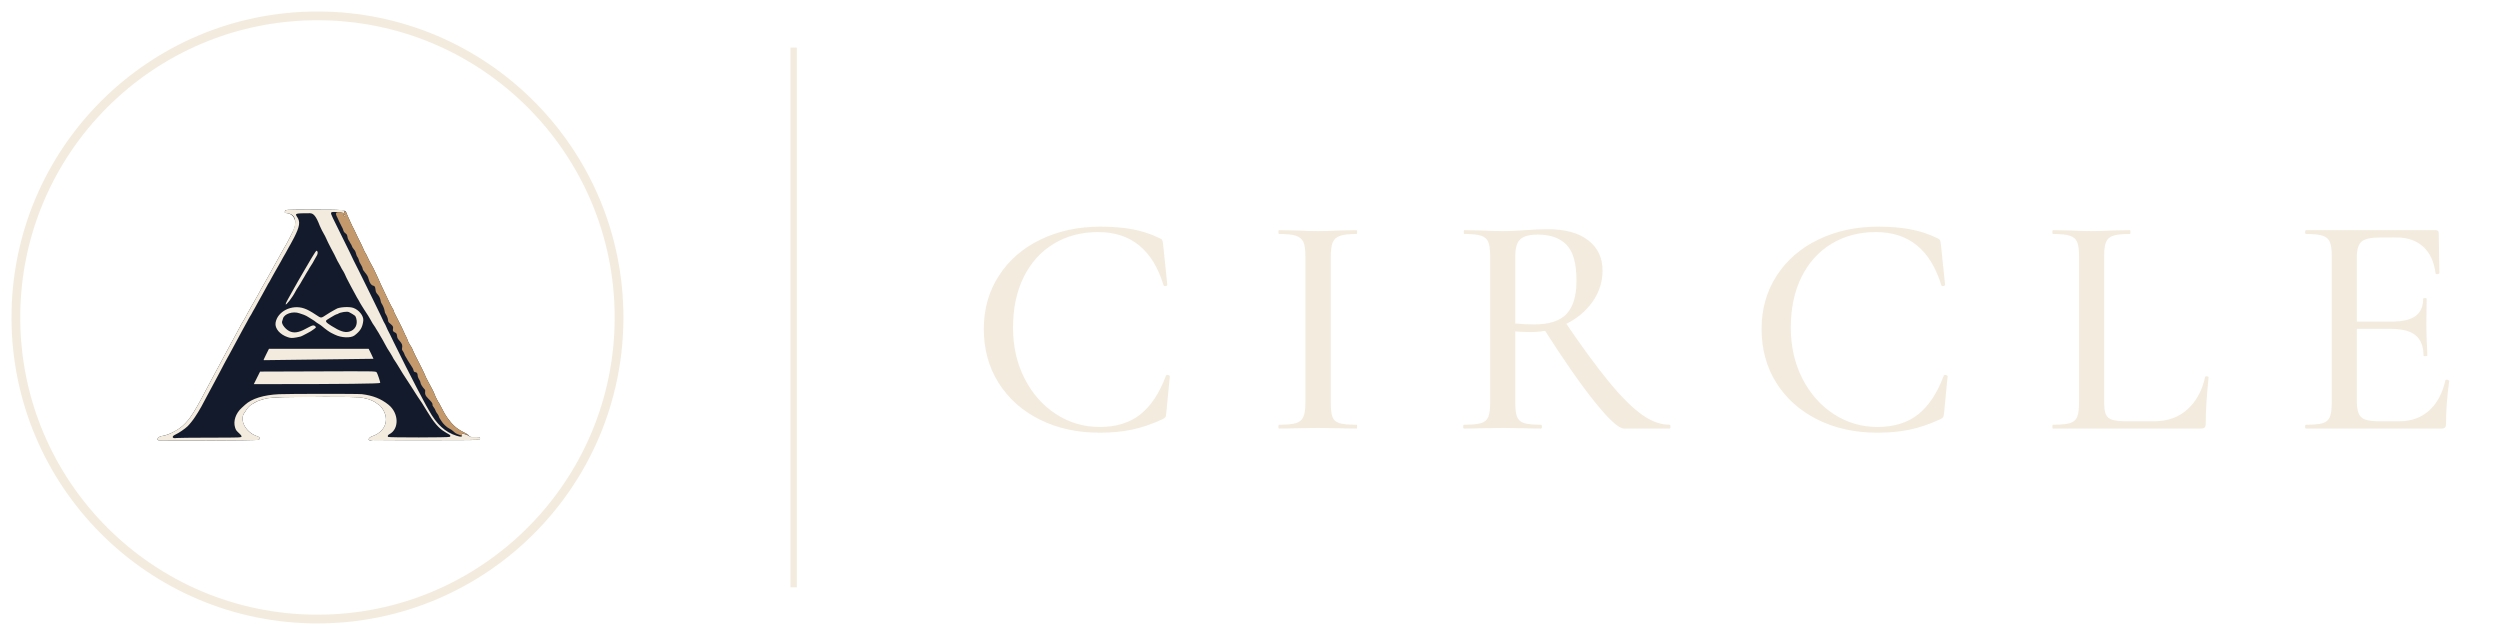
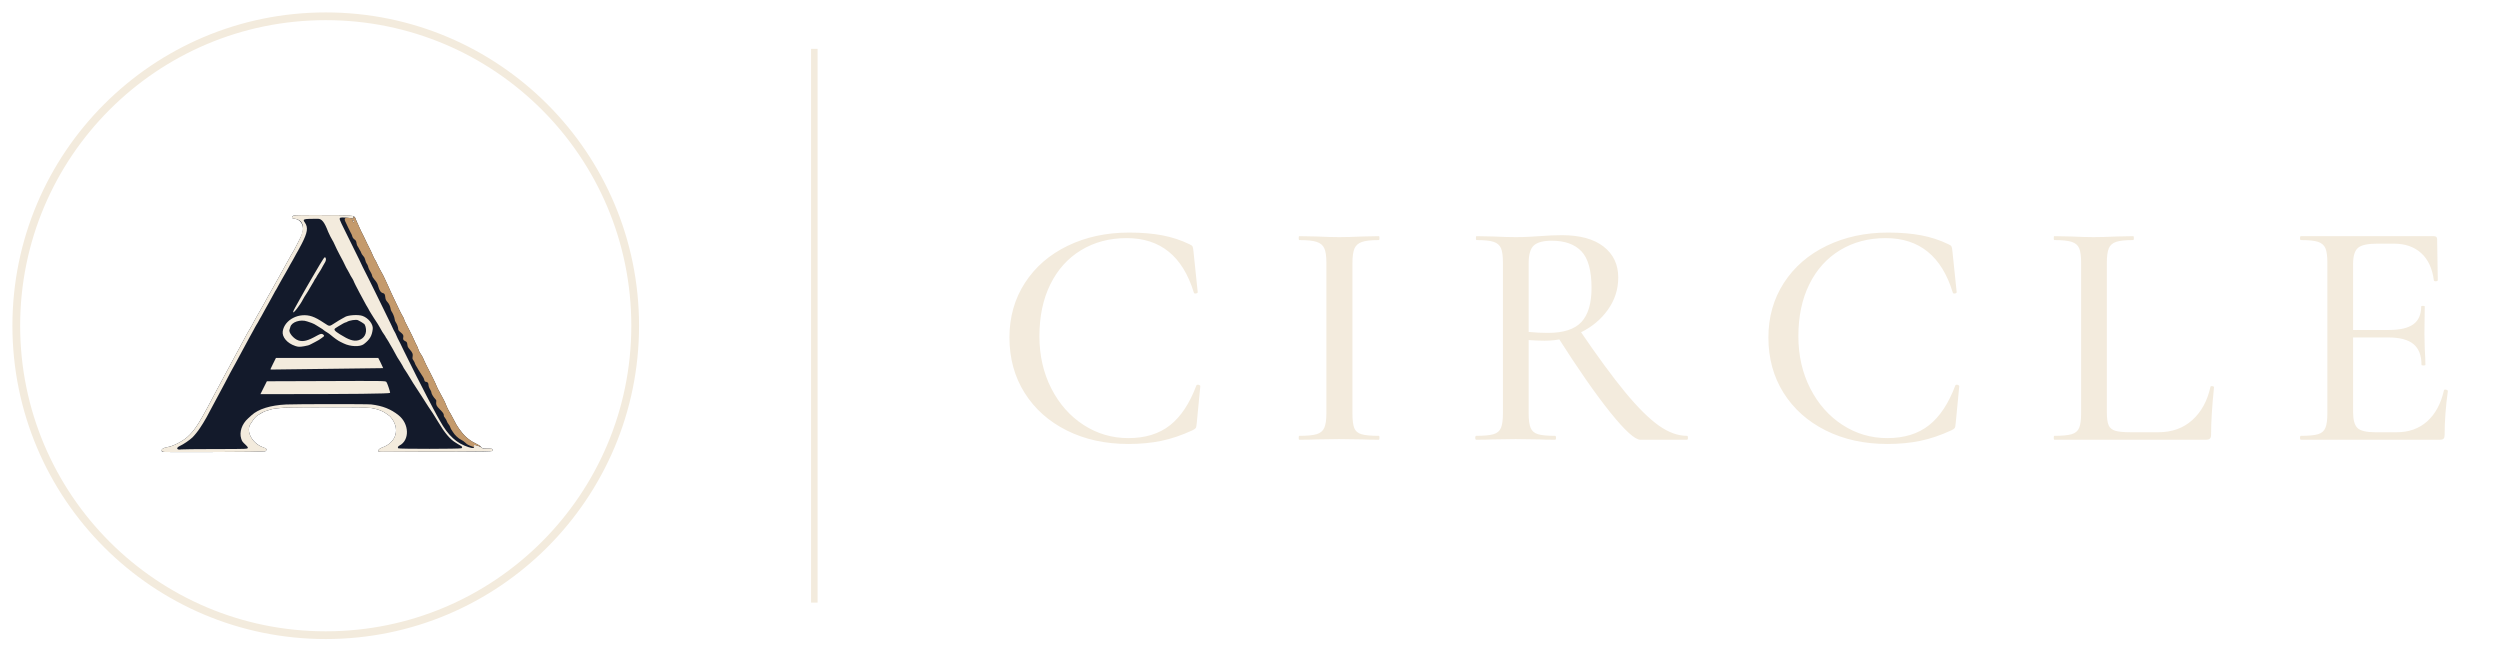
- <svg xmlns="http://www.w3.org/2000/svg" viewBox="44 60 315 80" role="img" aria-label="A Circle">
-   <circle cx="84" cy="100" r="38" fill="none" stroke="#F3EBDD" stroke-width="1.1" />
+ <svg xmlns="http://www.w3.org/2000/svg" viewBox="44 60 307 80" role="img" aria-label="A Circle">
+   <circle cx="84" cy="100" r="38" fill="none" stroke="#F3EBDD" stroke-width="0.95" />
  <g transform="matrix(0.0397 0 0 0.0397 53.750 81.681)">
    <path fill="#131A2B" d="M266.2,852.0C258.6,851.6 255.7,851.1 255.0,850.0C251.6,844.7 259.1,838.9 272.1,836.9C289.5,834.2 318.3,819.6 334.3,805.3C357.7,784.4 372.0,761.6 424.7,660.5C436.3,638.3 469.2,577.2 475.0,567.0C477.0,563.4 483.1,552.2 488.5,542.0C493.9,531.8 501.4,518.0 505.2,511.3C508.9,504.5 512.0,498.8 512.0,498.5C512.0,497.5 526.1,472.6 529.1,468.3C530.7,466.1 532.9,462.2 534.0,459.8C535.7,456.0 542.4,443.7 553.2,424.6C555.0,421.3 558.9,414.6 561.9,409.6C568.0,399.2 582.4,373.2 583.2,371.0C583.7,369.6 589.2,360.0 598.1,345.0C604.2,334.6 614.3,316.4 626.8,293.5C633.6,280.9 641.6,266.4 644.5,261.5C647.3,256.6 651.6,248.9 654.0,244.5C656.4,240.1 659.5,234.7 661.0,232.5C662.5,230.3 664.0,227.7 664.4,226.6C664.7,225.6 669.7,216.1 675.4,205.5C691.0,176.7 694.1,165.0 690.0,151.0C686.5,139.3 677.1,131.6 664.5,130.3C658.3,129.6 657.1,128.4 658.8,124.5C661.3,119.1 660.2,119.2 731.5,119.1C850.2,119.1 850.9,119.2 854.4,131.0C855.2,133.5 857.7,139.4 860.0,144.0C862.4,148.7 865.4,155.4 866.7,159.0C868.1,162.6 870.4,167.5 871.8,170.0C873.3,172.5 876.6,179.0 879.2,184.5C886.1,199.5 893.7,214.9 896.4,220.0C899.4,225.4 904.7,236.9 908.9,246.8C910.6,250.8 913.3,256.0 914.9,258.3C916.6,260.6 918.8,265.0 919.9,268.0C921.7,272.8 929.6,287.9 939.9,306.2C941.6,309.3 945.5,317.6 948.6,324.6C951.6,331.6 954.5,337.9 955.0,338.5C955.5,339.1 957.1,342.8 958.6,346.6C960.0,350.4 962.0,354.9 963.0,356.5C964.0,358.1 968.7,368.1 973.4,378.5C984.8,403.4 997.4,428.8 1001.1,434.2C1002.7,436.6 1004.3,440.1 1004.6,442.1C1004.9,444.1 1006.3,447.5 1007.6,449.6C1008.8,451.8 1012.3,458.4 1015.2,464.5C1020.2,474.9 1023.3,481.1 1029.3,492.5C1030.8,495.2 1033.9,502.0 1036.2,507.5C1038.5,513.0 1041.7,519.6 1043.3,522.2C1044.8,524.8 1047.2,530.3 1048.4,534.4C1049.7,538.5 1052.1,543.6 1053.8,545.7C1057.4,550.3 1063.4,561.2 1064.9,566.0C1065.9,569.3 1074.7,586.9 1090.7,618.0C1094.3,624.9 1098.4,633.4 1100.0,637.0C1101.5,640.6 1104.2,646.8 1106.0,650.9C1107.7,654.9 1111.7,662.6 1114.7,667.9C1117.8,673.2 1121.0,679.1 1121.8,681.0C1122.6,682.9 1125.0,687.4 1127.1,691.0C1129.2,694.6 1132.3,701.4 1134.0,706.2C1136.5,713.3 1144.8,729.5 1148.0,733.5C1148.4,734.0 1151.7,740.0 1155.1,746.8C1166.0,767.8 1166.8,769.2 1174.3,780.0C1189.1,801.3 1203.7,814.6 1223.6,824.4C1234.3,829.7 1238.6,832.4 1242.1,836.2C1246.7,841.0 1246.7,841.0 1260.8,841.0C1275.6,841.0 1278.0,841.7 1278.0,845.9C1278.0,850.4 1278.3,850.4 1211.6,850.8C1104.9,851.3 944.8,851.1 941.9,850.5C940.3,850.1 936.6,850.4 933.6,851.1C919.6,854.2 922.3,843.1 936.6,838.1C981.4,822.5 993.0,778.5 961.8,742.8C960.5,741.4 957.5,739.0 955.0,737.5C952.5,736.0 949.5,733.9 948.3,732.8C943.5,728.4 927.1,721.2 917.0,719.0C914.0,718.4 909.9,717.4 908.0,717.0C894.2,713.5 867.5,713.1 694.0,713.9C634.7,714.2 604.9,716.1 592.5,720.4C590.3,721.2 584.9,722.8 580.6,724.0C573.1,726.0 566.7,729.2 552.9,737.5C547.0,741.1 538.5,750.1 535.5,756.0C534.5,757.9 532.4,761.1 530.8,763.1C513.3,784.9 532.4,823.8 567.0,837.0C579.6,841.8 581.0,843.3 577.1,848.1C575.4,850.2 574.6,850.4 561.4,850.6C553.8,850.7 536.7,851.0 523.5,851.4C494.5,852.2 280.7,852.7 266.2,852.0Z" />
    <path fill="#F3EBDD" d="M266.6,852.2C245.6,851.6 251.6,839.6 274.3,836.5C288.9,834.5 319.2,818.8 334.3,805.3C357.7,784.4 372.0,761.6 424.7,660.5C436.3,638.3 469.2,577.2 475.0,567.0C477.0,563.4 483.1,552.2 488.5,542.0C493.9,531.8 501.4,518.0 505.2,511.3C508.9,504.5 512.0,498.8 512.0,498.5C512.0,497.5 526.1,472.6 529.1,468.3C530.7,466.1 532.9,462.2 534.0,459.8C535.7,456.0 542.4,443.7 553.2,424.6C555.0,421.3 558.9,414.6 561.9,409.6C568.0,399.2 582.4,373.2 583.2,371.0C583.7,369.6 589.2,360.0 598.1,345.0C604.2,334.6 614.3,316.4 626.8,293.5C633.6,280.9 641.6,266.4 644.5,261.5C647.3,256.6 651.6,248.9 654.0,244.5C656.4,240.1 659.5,234.7 661.0,232.5C662.5,230.3 664.0,227.7 664.4,226.6C664.7,225.6 669.7,216.1 675.4,205.5C699.9,160.2 695.9,133.8 663.9,130.2C656.8,129.4 656.2,128.8 659.0,124.2C662.1,119.1 661.8,119.2 731.6,119.2C840.7,119.2 848.0,119.5 848.0,124.1C848.0,129.2 846.3,131.0 842.8,129.6C838.3,127.7 810.5,125.6 808.0,127.0C802.8,129.8 802.8,129.9 821.6,167.8C865.2,255.9 875.9,277.7 876.5,280.0C876.9,281.4 878.0,283.6 879.0,285.0C879.9,286.4 886.9,300.1 894.4,315.5C902.0,330.9 912.2,351.6 917.1,361.5C922.0,371.4 932.8,393.4 941.1,410.5C949.3,427.6 959.7,448.8 964.1,457.7C968.4,466.6 972.0,474.3 972.0,474.7C972.0,475.2 973.2,477.3 974.6,479.4C976.1,481.5 978.9,487.4 981.0,492.5C983.1,497.6 986.3,504.4 988.2,507.6C990.1,510.9 992.2,515.1 993.0,517.0C993.8,518.9 998.5,528.8 1003.6,539.0C1024.6,581.5 1040.2,612.8 1042.9,618.0C1044.5,621.0 1046.7,625.3 1047.8,627.5C1051.2,634.7 1075.2,681.5 1076.0,682.5C1077.0,683.8 1086.5,701.8 1095.5,719.5C1099.4,727.3 1104.2,736.3 1106.2,739.5C1108.1,742.8 1112.3,750.2 1115.5,756.0C1140.3,800.9 1167.1,825.5 1203.5,836.9C1218.0,841.4 1222.0,840.8 1220.6,834.0C1220.2,831.8 1220.5,830.8 1221.5,830.3C1224.0,829.4 1240.2,835.1 1243.8,838.1C1245.6,839.7 1247.8,841.0 1248.8,841.1C1249.7,841.1 1256.1,841.1 1262.8,841.0C1271.0,840.9 1275.7,841.3 1276.6,842.1C1278.3,843.5 1278.4,848.6 1276.8,849.6C1275.2,850.6 1080.9,851.6 961.0,851.2C945.9,851.1 931.7,851.2 929.5,851.3C919.5,851.8 924.7,842.3 936.6,838.1C981.4,822.5 993.0,778.5 961.8,742.8C960.5,741.4 957.5,739.0 955.0,737.5C952.5,736.0 949.5,733.9 948.3,732.8C943.5,728.4 927.1,721.2 917.0,719.0C914.0,718.4 909.9,717.4 908.0,717.0C894.3,713.5 824.8,712.6 701.5,714.3C655.0,714.9 661.0,714.8 644.0,714.8C631.1,714.8 605.3,717.1 598.0,719.0C577.4,724.2 567.1,728.2 559.5,733.5C557.9,734.7 554.4,736.8 551.9,738.3C546.9,741.1 538.4,750.3 535.5,756.0C534.5,757.9 532.4,761.1 530.8,763.1C513.3,784.9 533.0,824.9 567.2,837.0C580.0,841.6 581.3,843.0 577.1,848.1C575.3,850.4 574.6,850.5 561.3,850.6C553.7,850.7 536.7,851.0 523.5,851.4C499.5,852.1 285.3,852.8 266.6,852.2ZM314.8,844.0C317.7,843.5 360.6,843.0 418.1,842.9C523.1,842.8 521.0,842.9 521.0,838.1C521.0,837.1 518.4,833.8 515.3,830.9C503.7,820.0 503.2,819.3 500.4,810.4C494.1,790.3 502.6,765.4 521.7,748.2C524.9,745.3 529.8,740.8 532.5,738.3C553.8,718.9 591.1,707.3 639.9,705.0C670.3,703.6 891.4,703.4 903.0,704.9C937.9,709.2 963.6,719.3 987.3,738.3C1020.6,764.9 1022.0,815.7 989.9,832.1C985.5,834.3 983.8,838.2 986.2,840.6C988.5,842.9 1178.3,842.7 1181.8,840.4C1185.4,838.1 1184.3,834.9 1179.1,832.3C1176.7,831.1 1173.1,829.0 1171.1,827.7C1169.1,826.4 1165.8,824.3 1163.7,823.0C1146.7,813.0 1130.1,793.3 1110.0,759.5C1103.8,749.0 1096.4,737.1 1093.7,733.0C1090.9,728.9 1084.9,720.0 1080.4,713.3C1075.8,706.6 1071.4,699.7 1070.5,697.9C1069.5,696.2 1063.7,687.0 1057.6,677.6C1033.1,640.3 1030.8,636.8 1014.5,609.5C1011.8,604.9 1008.8,600.3 1007.9,599.3C1006.0,597.2 1001.0,588.7 999.3,584.7C998.2,582.3 988.5,566.6 984.0,560.0C983.0,558.5 981.0,554.9 979.5,552.0C976.2,545.2 963.3,522.4 961.0,519.0C960.0,517.5 958.0,514.0 956.6,511.2C955.1,508.3 952.4,503.9 950.5,501.4C948.6,498.9 947.0,496.4 947.0,495.8C947.0,495.2 945.1,492.2 942.8,489.0C938.6,483.4 936.2,479.3 929.2,466.6C926.0,460.5 922.2,454.5 910.7,437.2C907.3,432.0 903.5,426.1 902.4,423.9C901.2,421.8 898.8,417.8 897.1,415.2C895.4,412.5 894.0,409.9 894.0,409.3C894.0,408.8 892.7,406.5 891.2,404.4C889.6,402.3 885.2,394.4 881.3,386.9C877.3,379.4 870.8,367.3 866.7,359.9C858.9,345.7 848.0,323.8 848.0,322.3C848.0,321.8 846.7,319.4 845.2,316.9C839.8,308.4 836.4,302.5 835.0,299.0C834.2,297.1 831.7,292.5 829.4,288.9C827.1,285.3 823.8,279.1 822.1,275.2C819.1,268.3 813.8,258.0 804.8,241.5C799.4,231.5 792.1,216.6 788.4,208.0C786.9,204.4 784.7,200.2 783.5,198.5C781.1,195.1 771.5,176.3 769.5,171.0C758.2,141.3 749.9,130.6 738.0,130.6C691.1,130.7 689.7,131.1 697.5,142.4C708.0,157.8 705.8,172.6 687.8,207.9C682.3,218.7 677.2,228.2 676.5,229.0C675.8,229.8 673.5,233.9 671.3,238.0C664.8,250.2 656.2,265.7 652.1,272.3C650.0,275.7 647.2,281.0 645.7,284.0C644.2,287.0 640.5,293.6 637.5,298.5C634.4,303.4 629.4,312.2 626.3,318.0C623.2,323.8 618.5,332.2 615.9,336.6C613.2,341.1 611.0,345.2 611.0,345.7C611.0,346.3 609.6,348.6 607.9,351.0C606.1,353.4 603.9,357.3 602.9,359.6C601.8,361.9 599.3,366.7 597.1,370.2C595.0,373.6 590.2,382.4 586.5,389.5C582.8,396.6 577.0,407.0 573.7,412.4C570.5,417.9 567.1,423.9 566.3,425.9C565.4,427.9 563.9,430.8 562.8,432.3C561.7,433.9 559.4,437.7 557.8,440.8C554.0,448.3 550.5,454.3 546.4,460.7C544.5,463.6 543.0,466.3 543.0,466.7C543.0,467.2 541.4,470.2 539.4,473.5C537.4,476.8 531.7,487.1 526.7,496.5C512.2,523.8 511.6,525.0 505.6,535.5C500.2,544.9 497.0,550.8 483.2,577.0C480.2,582.7 476.7,589.1 475.4,591.1C474.1,593.1 470.3,600.1 466.9,606.6C463.5,613.2 456.5,626.4 451.5,636.0C446.4,645.6 436.8,663.6 430.1,676.0C423.3,688.4 415.2,703.5 412.1,709.5C395.4,741.3 388.6,753.7 382.5,763.1C378.8,768.8 374.6,775.3 373.2,777.5C367.8,786.1 356.4,800.3 349.8,806.8C341.2,815.1 321.6,828.5 310.2,833.6C297.9,839.3 301.1,846.6 314.8,844.0ZM569.9,653.1L579.9,633.2L759.2,632.6C942.3,631.9 946.3,631.9 949.6,635.3C952.1,637.8 961.9,666.8 961.0,669.1C959.9,671.7 844.4,673.0 609.8,673.0L560.0,673.0L569.9,653.1ZM599.0,579.0L608.0,561.0L766.3,561.0L924.5,561.0L932.3,576.6C936.6,585.2 939.9,592.4 939.7,592.6C939.5,592.8 612.9,597.0 592.8,597.0C590.0,597.0 590.0,597.0 599.0,579.0ZM668.0,524.1C642.8,515.9 626.2,496.4 629.0,478.4C634.7,442.2 680.5,419.2 719.8,432.8C730.4,436.5 740.3,441.8 758.1,453.6C774.0,464.2 773.0,464.2 789.9,453.1C797.4,448.2 807.1,442.3 811.5,440.0C815.9,437.7 820.0,435.4 820.5,435.0C828.6,428.7 861.5,426.2 875.3,430.9C893.6,437.1 909.1,456.7 907.4,471.5C904.9,493.0 898.3,504.2 879.8,518.4C867.9,527.4 838.0,526.3 817.3,516.1C813.9,514.5 809.7,512.4 807.8,511.5C800.8,508.3 788.0,499.2 775.9,488.9C772.9,486.4 768.1,483.0 765.1,481.4C762.2,479.9 757.9,476.9 755.6,474.9C753.4,472.9 749.6,470.3 747.4,469.2C745.1,468.0 739.5,464.5 734.9,461.4C729.9,458.0 723.5,454.6 718.6,452.9C714.1,451.4 707.8,449.2 704.5,448.1C684.0,440.8 656.2,450.0 652.5,465.2C651.7,468.1 650.6,471.9 649.9,473.6C646.3,482.5 663.0,502.4 677.8,507.0C692.7,511.6 706.9,507.9 735.2,491.9C746.0,485.9 750.4,485.2 754.4,488.9C757.7,492.0 757.7,493.4 754.4,495.7C753.0,496.7 750.5,498.6 748.8,499.9C745.0,503.0 736.6,508.1 729.8,511.4C726.9,512.9 721.1,515.9 717.0,518.1C709.7,522.0 706.4,523.0 695.0,524.9C681.1,527.2 676.9,527.1 668.0,524.1ZM862.5,506.5C881.3,501.6 890.6,484.4 885.1,464.5C884.0,460.6 882.3,456.9 881.3,456.2C875.6,452.1 872.1,449.9 868.5,448.0C866.3,446.9 863.4,445.3 862.0,444.5C856.8,441.4 834.6,444.7 827.5,449.6C826.4,450.4 824.9,451.0 824.0,451.0C822.0,451.0 811.4,456.6 800.6,463.5C798.0,465.1 794.5,467.4 792.7,468.5C785.6,473.0 788.3,476.9 806.0,488.0C833.6,505.4 848.3,510.1 862.5,506.5ZM661.0,419.2C661.0,417.5 664.2,410.6 668.0,404.0C670.0,400.4 676.7,388.5 682.8,377.5C693.1,358.8 705.1,337.8 721.7,309.5C759.2,245.5 758.7,246.2 761.8,252.1C763.7,255.7 762.4,261.8 758.5,267.5C756.7,270.2 754.6,273.9 753.9,275.5C751.8,280.5 743.3,294.6 735.8,305.7C734.3,308.0 733.0,310.3 733.0,310.8C733.0,311.4 731.9,313.2 730.5,314.8C729.1,316.5 727.1,319.8 726.0,322.2C725.0,324.6 722.8,328.3 721.3,330.5C719.7,332.7 716.0,339.0 713.0,344.5C710.1,350.0 704.9,358.6 701.4,363.7C697.9,368.7 693.5,376.1 691.5,380.1C682.5,397.9 661.0,425.5 661.0,419.2ZM846.7,140.2C844.9,138.2 844.5,135.4 845.9,134.6C847.1,133.8 848.7,135.9 849.5,139.3C850.3,142.4 849.1,142.8 846.7,140.2Z" />
    <path fill="#C49A6C" d="M1214.0,834.6C1202.3,830.4 1199.7,828.9 1193.6,823.1C1189.8,819.5 1184.9,816.1 1180.6,814.1C1172.6,810.5 1160.3,798.8 1155.5,790.4C1153.9,787.7 1151.6,784.1 1150.4,782.5C1149.2,780.9 1147.7,777.5 1147.0,775.0C1146.3,772.5 1144.1,768.7 1142.0,766.2C1139.7,763.6 1137.5,759.7 1136.6,756.7C1135.7,753.8 1133.3,749.4 1131.0,746.7C1127.8,742.7 1127.0,741.1 1127.2,738.0C1127.3,733.8 1124.3,729.4 1113.8,719.1C1105.2,710.5 1102.8,705.7 1103.6,698.1C1104.3,692.2 1104.2,691.8 1101.2,688.7C1095.3,682.5 1089.0,672.2 1089.0,668.7C1089.0,666.8 1087.8,663.5 1086.2,660.9C1081.8,653.8 1079.8,648.5 1079.8,644.0C1079.9,639.1 1076.6,635.0 1072.6,635.0C1069.2,635.0 1067.3,632.8 1066.5,627.9C1066.1,625.5 1064.0,621.3 1061.4,617.7C1059.0,614.3 1055.8,609.3 1054.3,606.6C1052.7,604.0 1050.0,599.6 1048.2,596.9C1046.5,594.2 1045.0,591.7 1045.0,591.2C1045.0,590.8 1043.7,588.6 1042.1,586.4C1040.5,584.3 1038.7,580.5 1038.0,578.1C1037.4,575.7 1035.3,571.4 1033.3,568.6C1030.1,564.0 1029.9,563.1 1030.5,559.0C1032.2,549.0 1030.9,545.4 1022.1,535.1C1016.1,528.1 1015.4,526.8 1014.5,520.0C1013.5,512.7 1012.7,511.3 1007.6,508.9C1001.9,506.3 1000.5,503.6 1001.7,497.7C1003.1,491.5 1001.5,488.3 994.4,482.5C987.7,477.1 986.1,474.8 986.0,470.4C986.0,465.8 982.4,456.1 978.9,451.2C976.5,447.9 975.6,445.2 975.0,440.2C974.2,433.8 969.6,422.8 964.9,416.0C964.0,414.6 962.9,411.5 962.6,409.0C961.6,402.0 958.1,393.9 954.0,389.5C948.2,383.1 946.9,380.3 946.1,372.5C945.3,364.3 943.6,361.5 938.9,360.5C932.5,359.1 927.7,352.2 924.5,340.0C922.2,331.3 920.1,327.4 912.5,318.4C907.5,312.4 905.9,309.6 905.4,306.3C905.1,304.0 903.5,300.0 901.9,297.5C897.2,290.1 894.1,283.5 893.0,278.3C892.4,275.7 890.8,272.1 889.4,270.2C886.9,267.0 885.2,262.6 883.0,254.1C882.3,251.3 880.3,248.0 877.4,245.0C874.8,242.2 872.4,238.5 871.6,235.7C870.9,233.2 869.1,229.7 867.6,227.8C866.2,225.9 865.0,223.8 865.0,223.3C865.0,222.7 863.5,220.0 861.6,217.3C859.4,214.1 857.9,210.5 857.5,207.4C856.5,200.1 855.2,197.4 851.1,194.6C846.9,191.7 844.5,188.0 843.5,183.0C843.1,181.1 841.1,176.6 838.9,173.0C836.8,169.4 833.3,162.4 831.2,157.5C829.0,152.5 825.9,145.8 824.2,142.5C817.8,130.2 819.9,126.6 832.5,127.7C836.4,128.0 841.0,128.9 842.8,129.6C846.1,130.9 846.1,130.9 847.2,127.9C849.0,122.8 852.1,124.3 854.6,131.5C855.7,134.8 858.4,140.9 860.5,145.0C862.6,149.1 865.4,155.4 866.7,159.0C868.1,162.6 870.4,167.5 871.8,170.0C873.3,172.5 876.6,179.0 879.2,184.5C886.1,199.5 893.7,214.9 896.4,220.0C899.4,225.4 904.7,236.9 908.9,246.8C910.6,250.8 913.3,256.0 914.9,258.3C916.6,260.6 918.8,265.0 919.9,268.0C921.7,272.8 929.6,287.9 939.9,306.2C941.6,309.3 945.5,317.6 948.6,324.6C951.6,331.6 954.5,337.9 955.0,338.5C955.5,339.1 957.1,342.8 958.6,346.6C960.0,350.4 962.0,354.9 963.0,356.5C964.0,358.1 968.7,368.1 973.4,378.5C984.8,403.4 997.4,428.8 1001.1,434.2C1002.7,436.6 1004.3,440.1 1004.6,442.1C1004.9,444.1 1006.3,447.5 1007.6,449.6C1008.8,451.8 1012.3,458.4 1015.2,464.5C1020.2,474.9 1023.3,481.1 1029.3,492.5C1030.8,495.2 1033.9,502.0 1036.2,507.5C1038.5,513.0 1041.7,519.6 1043.3,522.2C1044.8,524.8 1047.2,530.3 1048.4,534.4C1049.7,538.5 1052.1,543.6 1053.8,545.7C1057.4,550.3 1063.4,561.2 1064.9,566.0C1065.9,569.3 1074.7,586.9 1090.7,618.0C1094.3,624.9 1098.4,633.4 1100.0,637.0C1101.5,640.6 1104.2,646.8 1106.0,650.9C1107.7,654.9 1111.7,662.6 1114.7,667.9C1117.8,673.2 1121.0,679.1 1121.8,681.0C1122.6,682.9 1125.0,687.4 1127.1,691.0C1129.2,694.6 1132.3,701.4 1134.0,706.2C1136.5,713.3 1144.8,729.5 1148.0,733.5C1148.4,734.0 1151.7,740.0 1155.1,746.8C1166.0,767.8 1166.8,769.2 1174.3,780.0C1189.5,802.0 1203.6,814.5 1225.3,825.3C1244.6,834.9 1246.5,837.2 1231.3,832.4C1221.6,829.3 1219.8,829.6 1220.6,834.0C1221.0,835.6 1221.1,837.0 1220.9,837.0C1220.7,837.0 1217.6,835.9 1214.0,834.6ZM849.5,139.3C848.7,135.9 847.1,133.8 845.9,134.6C844.5,135.4 844.9,138.2 846.7,140.2C849.1,142.8 850.3,142.4 849.5,139.3Z" />
  </g>
  <rect x="143.6" y="66" width="0.8" height="68" fill="#F3EBDD" />
-   <path fill="#F3EBDD" d="M182.64 88.56Q184.96 88.56 186.74 88.90Q188.52 89.24 190.08 90L190.08 90Q190.36 90.12 190.44 90.26Q190.52 90.40 190.56 90.88L190.56 90.88L191.08 95.88Q191.08 96 190.86 96.04Q190.64 96.08 190.60 95.92L190.60 95.92Q188.56 89.24 182.36 89.24L182.36 89.24Q179.20 89.24 176.76 90.72Q174.32 92.20 172.98 94.92Q171.64 97.64 171.64 101.28L171.64 101.28Q171.64 104.84 173.10 107.70Q174.56 110.56 177.06 112.18Q179.56 113.80 182.56 113.80L182.56 113.80Q185.68 113.80 187.68 112.22Q189.68 110.64 190.92 107.32L190.92 107.32Q190.96 107.24 191.12 107.24L191.12 107.24Q191.20 107.24 191.30 107.30Q191.40 107.36 191.40 107.40L191.40 107.40L190.96 111.96Q190.92 112.44 190.84 112.56Q190.76 112.68 190.44 112.84L190.44 112.84Q188.44 113.76 186.60 114.14Q184.76 114.52 182.56 114.52L182.56 114.52Q178.32 114.52 175 112.86Q171.68 111.20 169.82 108.24Q167.96 105.28 167.96 101.44L167.96 101.44Q167.96 97.68 169.86 94.74Q171.76 91.80 175.12 90.18Q178.48 88.56 182.64 88.56L182.64 88.56Z M211.68 110.76Q211.68 112 211.90 112.56Q212.12 113.12 212.78 113.32Q213.44 113.52 214.92 113.52L214.92 113.52Q215 113.52 215 113.76Q215 114 214.92 114L214.92 114Q213.64 114 212.92 113.96L212.92 113.96L210.04 113.92L207.24 113.96Q206.48 114 205.16 114L205.16 114Q205.08 114 205.08 113.76Q205.08 113.52 205.16 113.52L205.16 113.52Q206.60 113.52 207.28 113.32Q207.96 113.12 208.22 112.54Q208.48 111.96 208.48 110.76L208.48 110.76L208.48 92.24Q208.48 91.04 208.22 90.48Q207.96 89.92 207.28 89.70Q206.60 89.48 205.16 89.48L205.16 89.48Q205.08 89.48 205.08 89.24Q205.08 89 205.16 89L205.16 89L207.24 89.04Q209 89.12 210.04 89.12L210.04 89.12Q211.20 89.12 212.96 89.04L212.96 89.04L214.92 89Q215 89 215 89.24Q215 89.48 214.92 89.48L214.92 89.48Q213.48 89.48 212.82 89.72Q212.16 89.96 211.92 90.54Q211.68 91.12 211.68 92.32L211.68 92.32L211.68 110.76Z M248.64 114Q247.64 114 244.94 110.64Q242.24 107.28 238.40 101.24L238.40 101.24L241.08 100.40Q244.48 105.40 246.80 108.20Q249.12 111 250.90 112.26Q252.68 113.52 254.36 113.52L254.36 113.52Q254.48 113.52 254.48 113.76Q254.48 114 254.36 114L254.36 114L248.64 114ZM239.00 88.88Q242.32 88.88 244.12 90.28Q245.92 91.68 245.92 94.08L245.92 94.08Q245.92 96.24 244.66 98.02Q243.40 99.80 241.32 100.82Q239.24 101.84 236.88 101.84L236.88 101.84Q236.04 101.84 234.92 101.76L234.92 101.76L234.92 110.76Q234.92 111.96 235.16 112.54Q235.40 113.12 236.06 113.32Q236.72 113.52 238.16 113.52L238.16 113.52Q238.28 113.52 238.28 113.76Q238.28 114 238.16 114L238.16 114Q236.92 114 236.20 113.96L236.20 113.96L233.32 113.92L230.52 113.96Q229.76 114 228.48 114L228.48 114Q228.36 114 228.36 113.76Q228.36 113.52 228.48 113.52L228.48 113.52Q229.92 113.52 230.60 113.32Q231.28 113.12 231.52 112.54Q231.76 111.96 231.76 110.76L231.76 110.76L231.76 92.24Q231.76 91.04 231.52 90.48Q231.28 89.92 230.62 89.70Q229.96 89.48 228.52 89.48L228.52 89.48Q228.44 89.48 228.44 89.24Q228.44 89 228.52 89L228.52 89L230.52 89.04Q232.28 89.12 233.32 89.12L233.32 89.12Q234.16 89.12 234.92 89.08Q235.68 89.04 236.24 89L236.24 89Q237.76 88.88 239.00 88.88L239.00 88.88ZM242.64 95.36Q242.64 92.16 241.40 90.86Q240.16 89.56 237.76 89.56L237.76 89.56Q236.20 89.56 235.56 90.14Q234.92 90.72 234.92 92.32L234.92 92.32L234.92 100.76Q236.08 100.88 237.28 100.88L237.28 100.88Q240.16 100.88 241.40 99.54Q242.64 98.20 242.64 95.36L242.64 95.36Z M280.64 88.56Q282.96 88.56 284.74 88.90Q286.52 89.24 288.08 90L288.08 90Q288.36 90.12 288.44 90.26Q288.52 90.40 288.56 90.88L288.56 90.88L289.08 95.88Q289.08 96 288.86 96.04Q288.64 96.08 288.60 95.92L288.60 95.92Q286.56 89.24 280.36 89.24L280.36 89.24Q277.20 89.24 274.76 90.72Q272.32 92.20 270.98 94.92Q269.64 97.64 269.64 101.28L269.64 101.28Q269.64 104.84 271.10 107.70Q272.56 110.56 275.06 112.18Q277.56 113.80 280.56 113.80L280.56 113.80Q283.68 113.80 285.68 112.22Q287.68 110.64 288.92 107.32L288.92 107.32Q288.96 107.24 289.12 107.24L289.12 107.24Q289.20 107.24 289.30 107.30Q289.40 107.36 289.40 107.40L289.40 107.40L288.96 111.96Q288.92 112.44 288.84 112.56Q288.76 112.68 288.44 112.84L288.44 112.84Q286.44 113.76 284.60 114.14Q282.76 114.52 280.56 114.52L280.56 114.52Q276.32 114.52 273 112.86Q269.68 111.20 267.82 108.24Q265.96 105.28 265.96 101.44L265.96 101.44Q265.96 97.68 267.86 94.74Q269.76 91.80 273.12 90.18Q276.48 88.56 280.64 88.56L280.64 88.56Z M309.12 110.60Q309.12 111.72 309.34 112.22Q309.56 112.72 310.16 112.90Q310.76 113.08 312.04 113.08L312.04 113.08L315.44 113.08Q317.96 113.08 319.62 111.58Q321.28 110.08 321.84 107.52L321.84 107.52Q321.84 107.40 322.06 107.42Q322.28 107.44 322.28 107.56L322.28 107.56Q321.92 111.08 321.92 113.40L321.92 113.40Q321.92 113.72 321.78 113.86Q321.64 114 321.32 114L321.32 114L302.68 114Q302.60 114 302.60 113.76Q302.60 113.52 302.68 113.52L302.68 113.52Q304.12 113.52 304.80 113.32Q305.48 113.12 305.72 112.54Q305.96 111.96 305.96 110.76L305.96 110.76L305.96 92.24Q305.96 91.04 305.72 90.48Q305.48 89.92 304.80 89.70Q304.12 89.48 302.68 89.48L302.68 89.48Q302.60 89.48 302.60 89.24Q302.60 89 302.68 89L302.68 89L304.68 89.04Q306.44 89.12 307.52 89.12L307.52 89.12Q308.60 89.12 310.36 89.04L310.36 89.04L312.36 89Q312.44 89 312.44 89.24Q312.44 89.48 312.36 89.48L312.36 89.48Q310.92 89.48 310.26 89.70Q309.60 89.92 309.36 90.50Q309.12 91.08 309.12 92.28L309.12 92.28L309.12 110.60Z M334.56 114Q334.44 114 334.44 113.76Q334.44 113.52 334.56 113.52L334.56 113.52Q336.00 113.52 336.66 113.32Q337.32 113.12 337.56 112.54Q337.80 111.96 337.80 110.76L337.80 110.76L337.80 92.24Q337.80 91.04 337.56 90.48Q337.32 89.92 336.66 89.70Q336.00 89.48 334.56 89.48L334.56 89.48Q334.44 89.48 334.44 89.24Q334.44 89 334.56 89L334.56 89L350.88 89Q351.28 89 351.28 89.36L351.28 89.36L351.36 94.40Q351.36 94.52 351.14 94.54Q350.92 94.56 350.88 94.44L350.88 94.44Q350.60 92.24 349.32 91.08Q348.04 89.92 345.96 89.92L345.96 89.92L343.92 89.92Q342.16 89.92 341.56 90.44Q340.96 90.96 340.96 92.40L340.96 92.40L340.96 110.60Q340.96 112.04 341.50 112.56Q342.04 113.08 343.68 113.08L343.68 113.08L346.32 113.08Q348.56 113.08 350.06 111.74Q351.56 110.40 352.12 107.92L352.12 107.92Q352.12 107.84 352.28 107.84L352.28 107.84Q352.40 107.84 352.50 107.90Q352.60 107.96 352.60 108L352.60 108Q352.20 110.88 352.20 113.40L352.20 113.40Q352.20 113.72 352.08 113.86Q351.96 114 351.60 114L351.60 114L334.56 114ZM349.36 104.80Q349.36 103.08 348.38 102.26Q347.40 101.44 345.28 101.44L345.28 101.44L339.44 101.44L339.44 100.52L345.36 100.52Q347.40 100.52 348.36 99.82Q349.32 99.12 349.32 97.64L349.32 97.64Q349.32 97.56 349.54 97.56Q349.76 97.56 349.76 97.64L349.76 97.64L349.72 101L349.76 102.80Q349.84 104.08 349.84 104.80L349.84 104.80Q349.84 104.88 349.60 104.88Q349.36 104.88 349.36 104.80L349.36 104.80Z" />
+   <path fill="#F3EBDD" d="M182.64 88.56Q184.96 88.56 186.74 88.90Q188.52 89.24 190.08 90L190.08 90Q190.36 90.12 190.44 90.26Q190.52 90.40 190.56 90.88L190.56 90.88L191.08 95.88Q191.08 96 190.86 96.04Q190.64 96.08 190.60 95.92L190.60 95.92Q188.56 89.24 182.36 89.24L182.36 89.24Q179.20 89.24 176.76 90.72Q174.32 92.20 172.98 94.92Q171.64 97.64 171.64 101.28L171.64 101.28Q171.64 104.84 173.10 107.70Q174.56 110.56 177.06 112.18Q179.56 113.80 182.56 113.80L182.56 113.80Q185.68 113.80 187.68 112.22Q189.68 110.64 190.92 107.32L190.92 107.32Q190.96 107.24 191.12 107.24L191.12 107.24Q191.20 107.24 191.30 107.30Q191.40 107.36 191.40 107.40L191.40 107.40L190.96 111.96Q190.92 112.44 190.84 112.56Q190.76 112.68 190.44 112.84L190.44 112.84Q188.44 113.76 186.60 114.14Q184.76 114.52 182.56 114.52L182.56 114.52Q178.32 114.52 175 112.86Q171.68 111.20 169.82 108.24Q167.96 105.28 167.96 101.44L167.96 101.44Q167.96 97.68 169.86 94.74Q171.76 91.80 175.12 90.18Q178.48 88.56 182.64 88.56L182.64 88.56Z M210.08 110.76Q210.08 112 210.30 112.56Q210.52 113.12 211.18 113.32Q211.84 113.52 213.32 113.52L213.32 113.52Q213.40 113.52 213.40 113.76Q213.40 114 213.32 114L213.32 114Q212.04 114 211.32 113.96L211.32 113.96L208.44 113.92L205.64 113.96Q204.88 114 203.56 114L203.56 114Q203.48 114 203.48 113.76Q203.48 113.52 203.56 113.52L203.56 113.52Q205 113.52 205.68 113.32Q206.36 113.12 206.62 112.54Q206.88 111.96 206.88 110.76L206.88 110.76L206.88 92.24Q206.88 91.04 206.62 90.48Q206.36 89.92 205.68 89.70Q205 89.48 203.56 89.48L203.56 89.48Q203.48 89.48 203.48 89.24Q203.48 89 203.56 89L203.56 89L205.64 89.04Q207.40 89.12 208.44 89.12L208.44 89.12Q209.60 89.12 211.36 89.04L211.36 89.04L213.32 89Q213.40 89 213.40 89.24Q213.40 89.48 213.32 89.48L213.32 89.48Q211.88 89.48 211.22 89.72Q210.56 89.96 210.32 90.54Q210.08 91.12 210.08 92.32L210.08 92.32L210.08 110.76Z M245.44 114Q244.44 114 241.74 110.64Q239.04 107.28 235.20 101.24L235.20 101.24L237.88 100.40Q241.28 105.40 243.60 108.20Q245.92 111 247.70 112.26Q249.48 113.52 251.16 113.52L251.16 113.52Q251.28 113.52 251.28 113.76Q251.28 114 251.16 114L251.16 114L245.44 114ZM235.80 88.88Q239.12 88.88 240.92 90.28Q242.72 91.68 242.72 94.08L242.72 94.08Q242.72 96.24 241.46 98.02Q240.20 99.80 238.12 100.82Q236.04 101.84 233.68 101.84L233.68 101.84Q232.84 101.84 231.72 101.76L231.72 101.76L231.72 110.76Q231.72 111.96 231.96 112.54Q232.20 113.12 232.86 113.32Q233.52 113.52 234.96 113.52L234.96 113.52Q235.08 113.52 235.08 113.76Q235.08 114 234.96 114L234.96 114Q233.72 114 233 113.96L233 113.96L230.12 113.92L227.32 113.96Q226.56 114 225.28 114L225.28 114Q225.16 114 225.16 113.76Q225.16 113.52 225.28 113.52L225.28 113.52Q226.72 113.52 227.40 113.32Q228.08 113.12 228.32 112.54Q228.56 111.96 228.56 110.76L228.56 110.76L228.56 92.24Q228.56 91.04 228.32 90.48Q228.08 89.92 227.42 89.70Q226.76 89.48 225.32 89.48L225.32 89.48Q225.24 89.48 225.24 89.24Q225.24 89 225.32 89L225.32 89L227.32 89.04Q229.08 89.12 230.12 89.12L230.12 89.12Q230.96 89.12 231.72 89.08Q232.48 89.04 233.04 89L233.04 89Q234.56 88.88 235.80 88.88L235.80 88.88ZM239.44 95.36Q239.44 92.16 238.20 90.86Q236.96 89.56 234.56 89.56L234.56 89.56Q233 89.56 232.36 90.14Q231.72 90.72 231.72 92.32L231.72 92.32L231.72 100.76Q232.88 100.88 234.08 100.88L234.08 100.88Q236.96 100.88 238.20 99.54Q239.44 98.20 239.44 95.36L239.44 95.36Z M275.84 88.56Q278.16 88.56 279.94 88.90Q281.72 89.24 283.28 90L283.28 90Q283.56 90.12 283.64 90.26Q283.72 90.40 283.76 90.88L283.76 90.88L284.28 95.88Q284.28 96 284.06 96.04Q283.84 96.08 283.80 95.92L283.80 95.92Q281.76 89.24 275.56 89.24L275.56 89.24Q272.40 89.24 269.96 90.72Q267.52 92.20 266.18 94.92Q264.84 97.64 264.84 101.28L264.84 101.28Q264.84 104.84 266.30 107.70Q267.76 110.56 270.26 112.18Q272.76 113.80 275.76 113.80L275.76 113.80Q278.88 113.80 280.88 112.22Q282.88 110.64 284.12 107.32L284.12 107.32Q284.16 107.24 284.32 107.24L284.32 107.24Q284.40 107.24 284.50 107.30Q284.60 107.36 284.60 107.40L284.60 107.40L284.16 111.96Q284.12 112.44 284.04 112.56Q283.96 112.68 283.64 112.84L283.64 112.84Q281.64 113.76 279.80 114.14Q277.96 114.52 275.76 114.52L275.76 114.52Q271.52 114.52 268.20 112.86Q264.88 111.20 263.02 108.24Q261.16 105.28 261.16 101.44L261.16 101.44Q261.16 97.68 263.06 94.74Q264.96 91.80 268.32 90.18Q271.68 88.56 275.84 88.56L275.84 88.56Z M302.72 110.60Q302.72 111.72 302.94 112.22Q303.16 112.72 303.76 112.90Q304.36 113.08 305.64 113.08L305.64 113.08L309.04 113.08Q311.56 113.08 313.22 111.58Q314.88 110.08 315.44 107.52L315.44 107.52Q315.44 107.40 315.66 107.42Q315.88 107.44 315.88 107.56L315.88 107.56Q315.52 111.08 315.52 113.40L315.52 113.40Q315.52 113.72 315.38 113.86Q315.24 114 314.92 114L314.92 114L296.28 114Q296.20 114 296.20 113.76Q296.20 113.52 296.28 113.52L296.28 113.52Q297.72 113.52 298.40 113.32Q299.08 113.12 299.32 112.54Q299.56 111.96 299.56 110.76L299.56 110.76L299.56 92.24Q299.56 91.04 299.32 90.48Q299.08 89.92 298.40 89.70Q297.72 89.48 296.28 89.48L296.28 89.48Q296.20 89.48 296.20 89.24Q296.20 89 296.28 89L296.28 89L298.28 89.04Q300.04 89.12 301.12 89.12L301.12 89.12Q302.20 89.12 303.96 89.04L303.96 89.04L305.96 89Q306.04 89 306.04 89.24Q306.04 89.48 305.96 89.48L305.96 89.48Q304.52 89.48 303.86 89.70Q303.20 89.92 302.96 90.50Q302.72 91.08 302.72 92.28L302.72 92.28L302.72 110.60Z M326.56 114Q326.44 114 326.44 113.76Q326.44 113.52 326.56 113.52L326.56 113.52Q328 113.52 328.66 113.32Q329.32 113.12 329.56 112.54Q329.80 111.96 329.80 110.76L329.80 110.76L329.80 92.24Q329.80 91.04 329.56 90.48Q329.32 89.92 328.66 89.70Q328 89.48 326.56 89.48L326.56 89.48Q326.44 89.48 326.44 89.24Q326.44 89 326.56 89L326.56 89L342.88 89Q343.28 89 343.28 89.36L343.28 89.36L343.36 94.40Q343.36 94.52 343.14 94.54Q342.92 94.56 342.88 94.44L342.88 94.44Q342.60 92.24 341.32 91.08Q340.04 89.92 337.96 89.92L337.96 89.92L335.92 89.92Q334.16 89.92 333.56 90.44Q332.96 90.96 332.96 92.40L332.96 92.40L332.96 110.60Q332.96 112.04 333.50 112.56Q334.04 113.08 335.68 113.08L335.68 113.08L338.32 113.08Q340.56 113.08 342.06 111.74Q343.56 110.40 344.12 107.92L344.12 107.92Q344.12 107.84 344.28 107.84L344.28 107.84Q344.40 107.84 344.50 107.90Q344.60 107.96 344.60 108L344.60 108Q344.20 110.88 344.20 113.40L344.20 113.40Q344.20 113.72 344.08 113.86Q343.96 114 343.60 114L343.60 114L326.56 114ZM341.36 104.80Q341.36 103.08 340.38 102.26Q339.40 101.44 337.28 101.44L337.28 101.44L331.44 101.44L331.44 100.52L337.36 100.52Q339.40 100.52 340.36 99.82Q341.32 99.12 341.32 97.64L341.32 97.64Q341.32 97.56 341.54 97.56Q341.76 97.56 341.76 97.64L341.76 97.64L341.72 101L341.76 102.80Q341.84 104.08 341.84 104.80L341.84 104.80Q341.84 104.88 341.60 104.88Q341.36 104.88 341.36 104.80L341.36 104.80Z" />
</svg>
